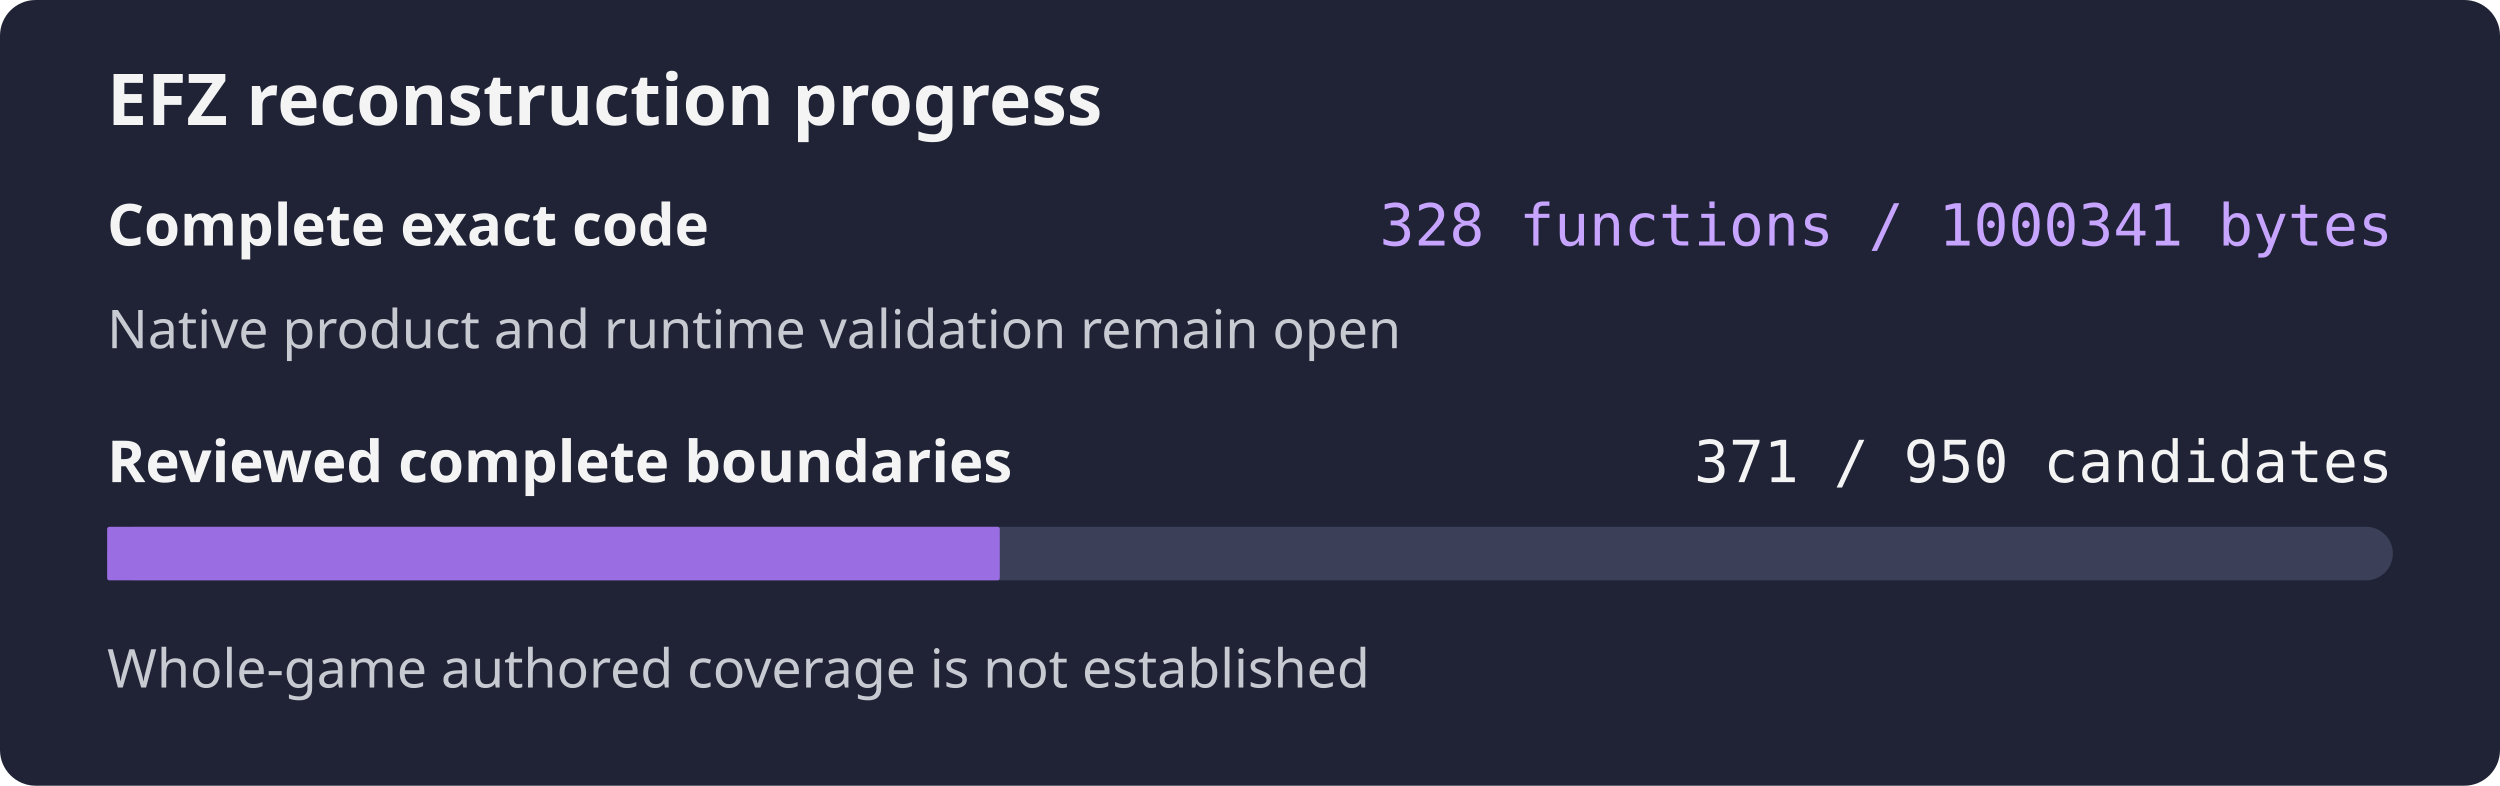
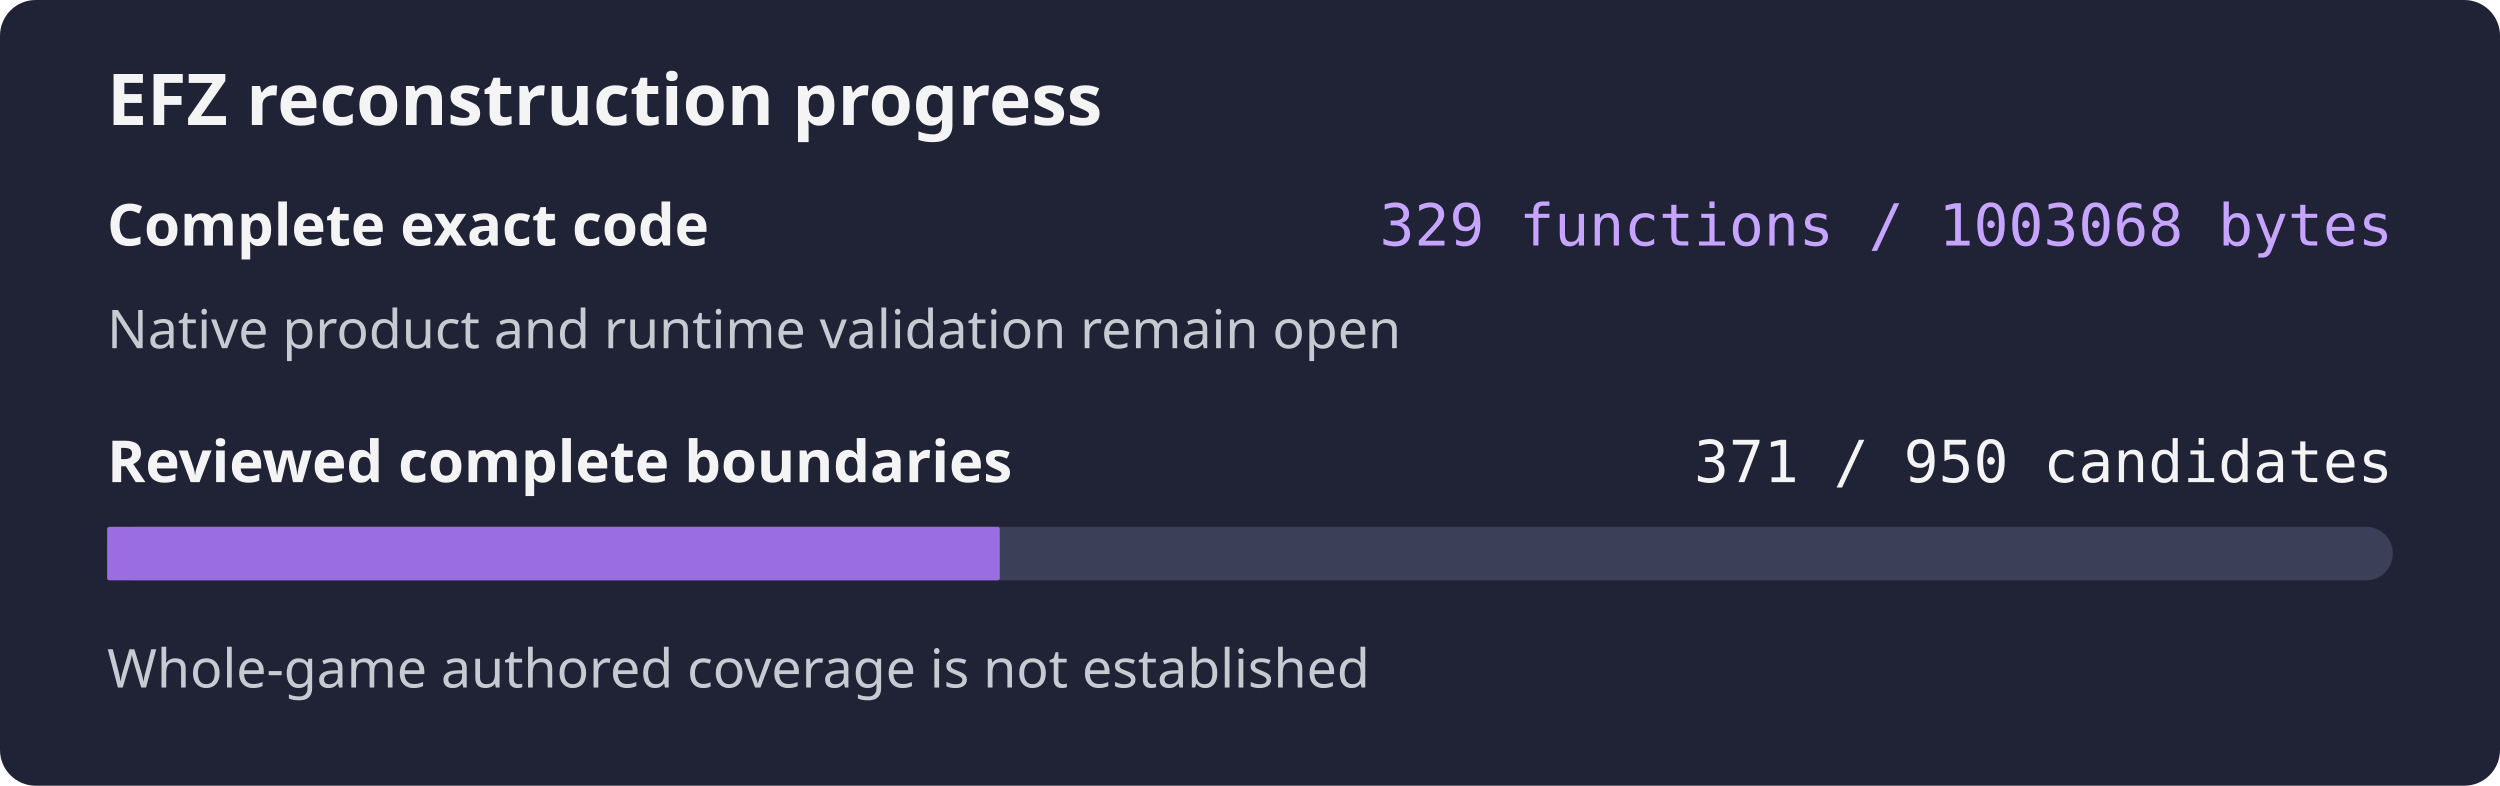
- <svg xmlns="http://www.w3.org/2000/svg" width="560" height="176" role="img" aria-label="EFZ reconstruction: 328 exact functions, 1000341 exact bytes; 371 reviewed boundaries out of 950 candidates">
+ <svg xmlns="http://www.w3.org/2000/svg" width="560" height="176" role="img" aria-label="EFZ reconstruction: 329 exact functions, 1003068 exact bytes; 371 reviewed boundaries out of 950 candidates">
  <rect width="560" height="176" rx="8" fill="#1f2335" />
  <text x="24" y="28" fill="#f4f4f5" font-family="sans-serif" font-size="16" font-weight="600">EFZ reconstruction progress</text>
  <text x="24" y="55" fill="#f4f4f5" font-family="sans-serif" font-size="13" font-weight="600">Complete exact code</text>
-   <text x="536" y="55" fill="#c7a4ff" text-anchor="end" font-family="monospace" font-size="13">328 functions / 1000341 bytes</text>
+   <text x="536" y="55" fill="#c7a4ff" text-anchor="end" font-family="monospace" font-size="13">329 functions / 1003068 bytes</text>
  <text x="24" y="78" fill="#c8cad2" font-family="sans-serif" font-size="12">Native product and runtime validation remain open</text>
  <text x="24" y="108" fill="#f4f4f5" font-family="sans-serif" font-size="13" font-weight="600">Reviewed complete boundaries</text>
  <text x="536" y="108" fill="#f4f4f5" text-anchor="end" font-family="monospace" font-size="13">371 / 950 candidates</text>
  <rect x="24" y="118" width="512" height="12" rx="6" fill="#3b4058" />
  <rect x="24" y="118" width="199.95" height="12" rx="0.5" fill="#9b6de3" />
  <text x="24" y="154" fill="#c8cad2" font-family="sans-serif" font-size="12">Whole-game authored coverage is not established</text>
</svg>
